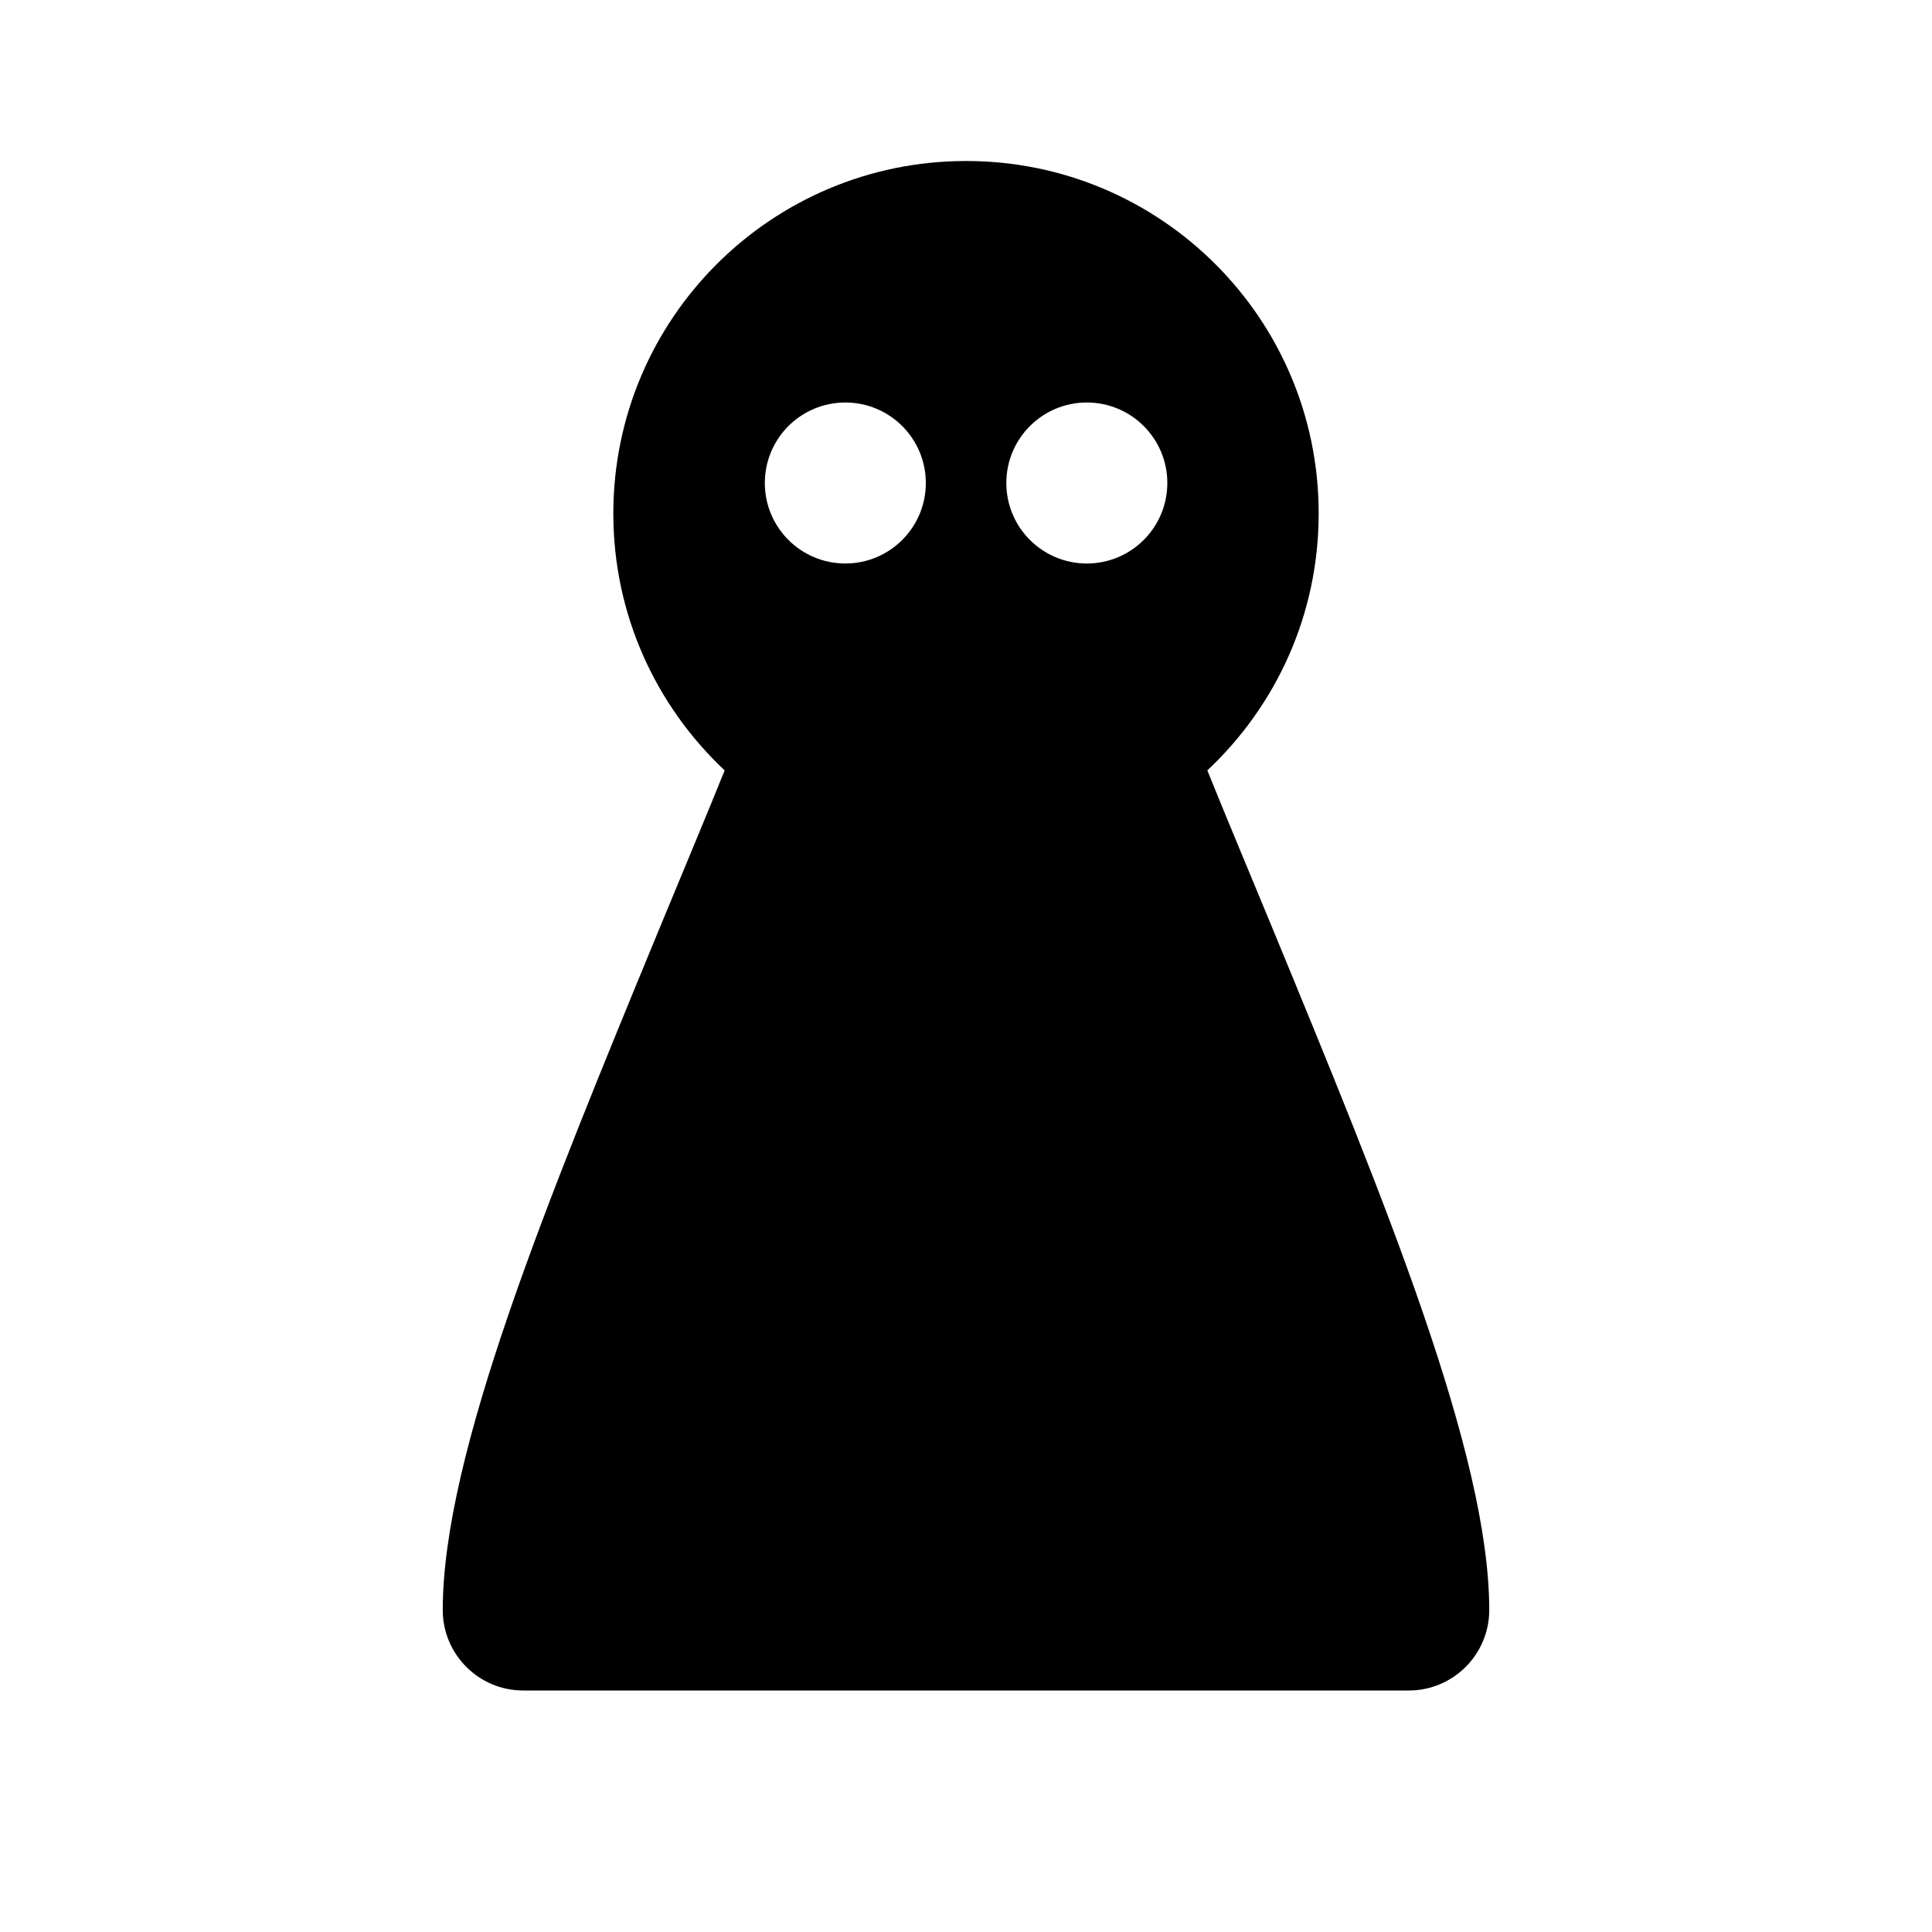
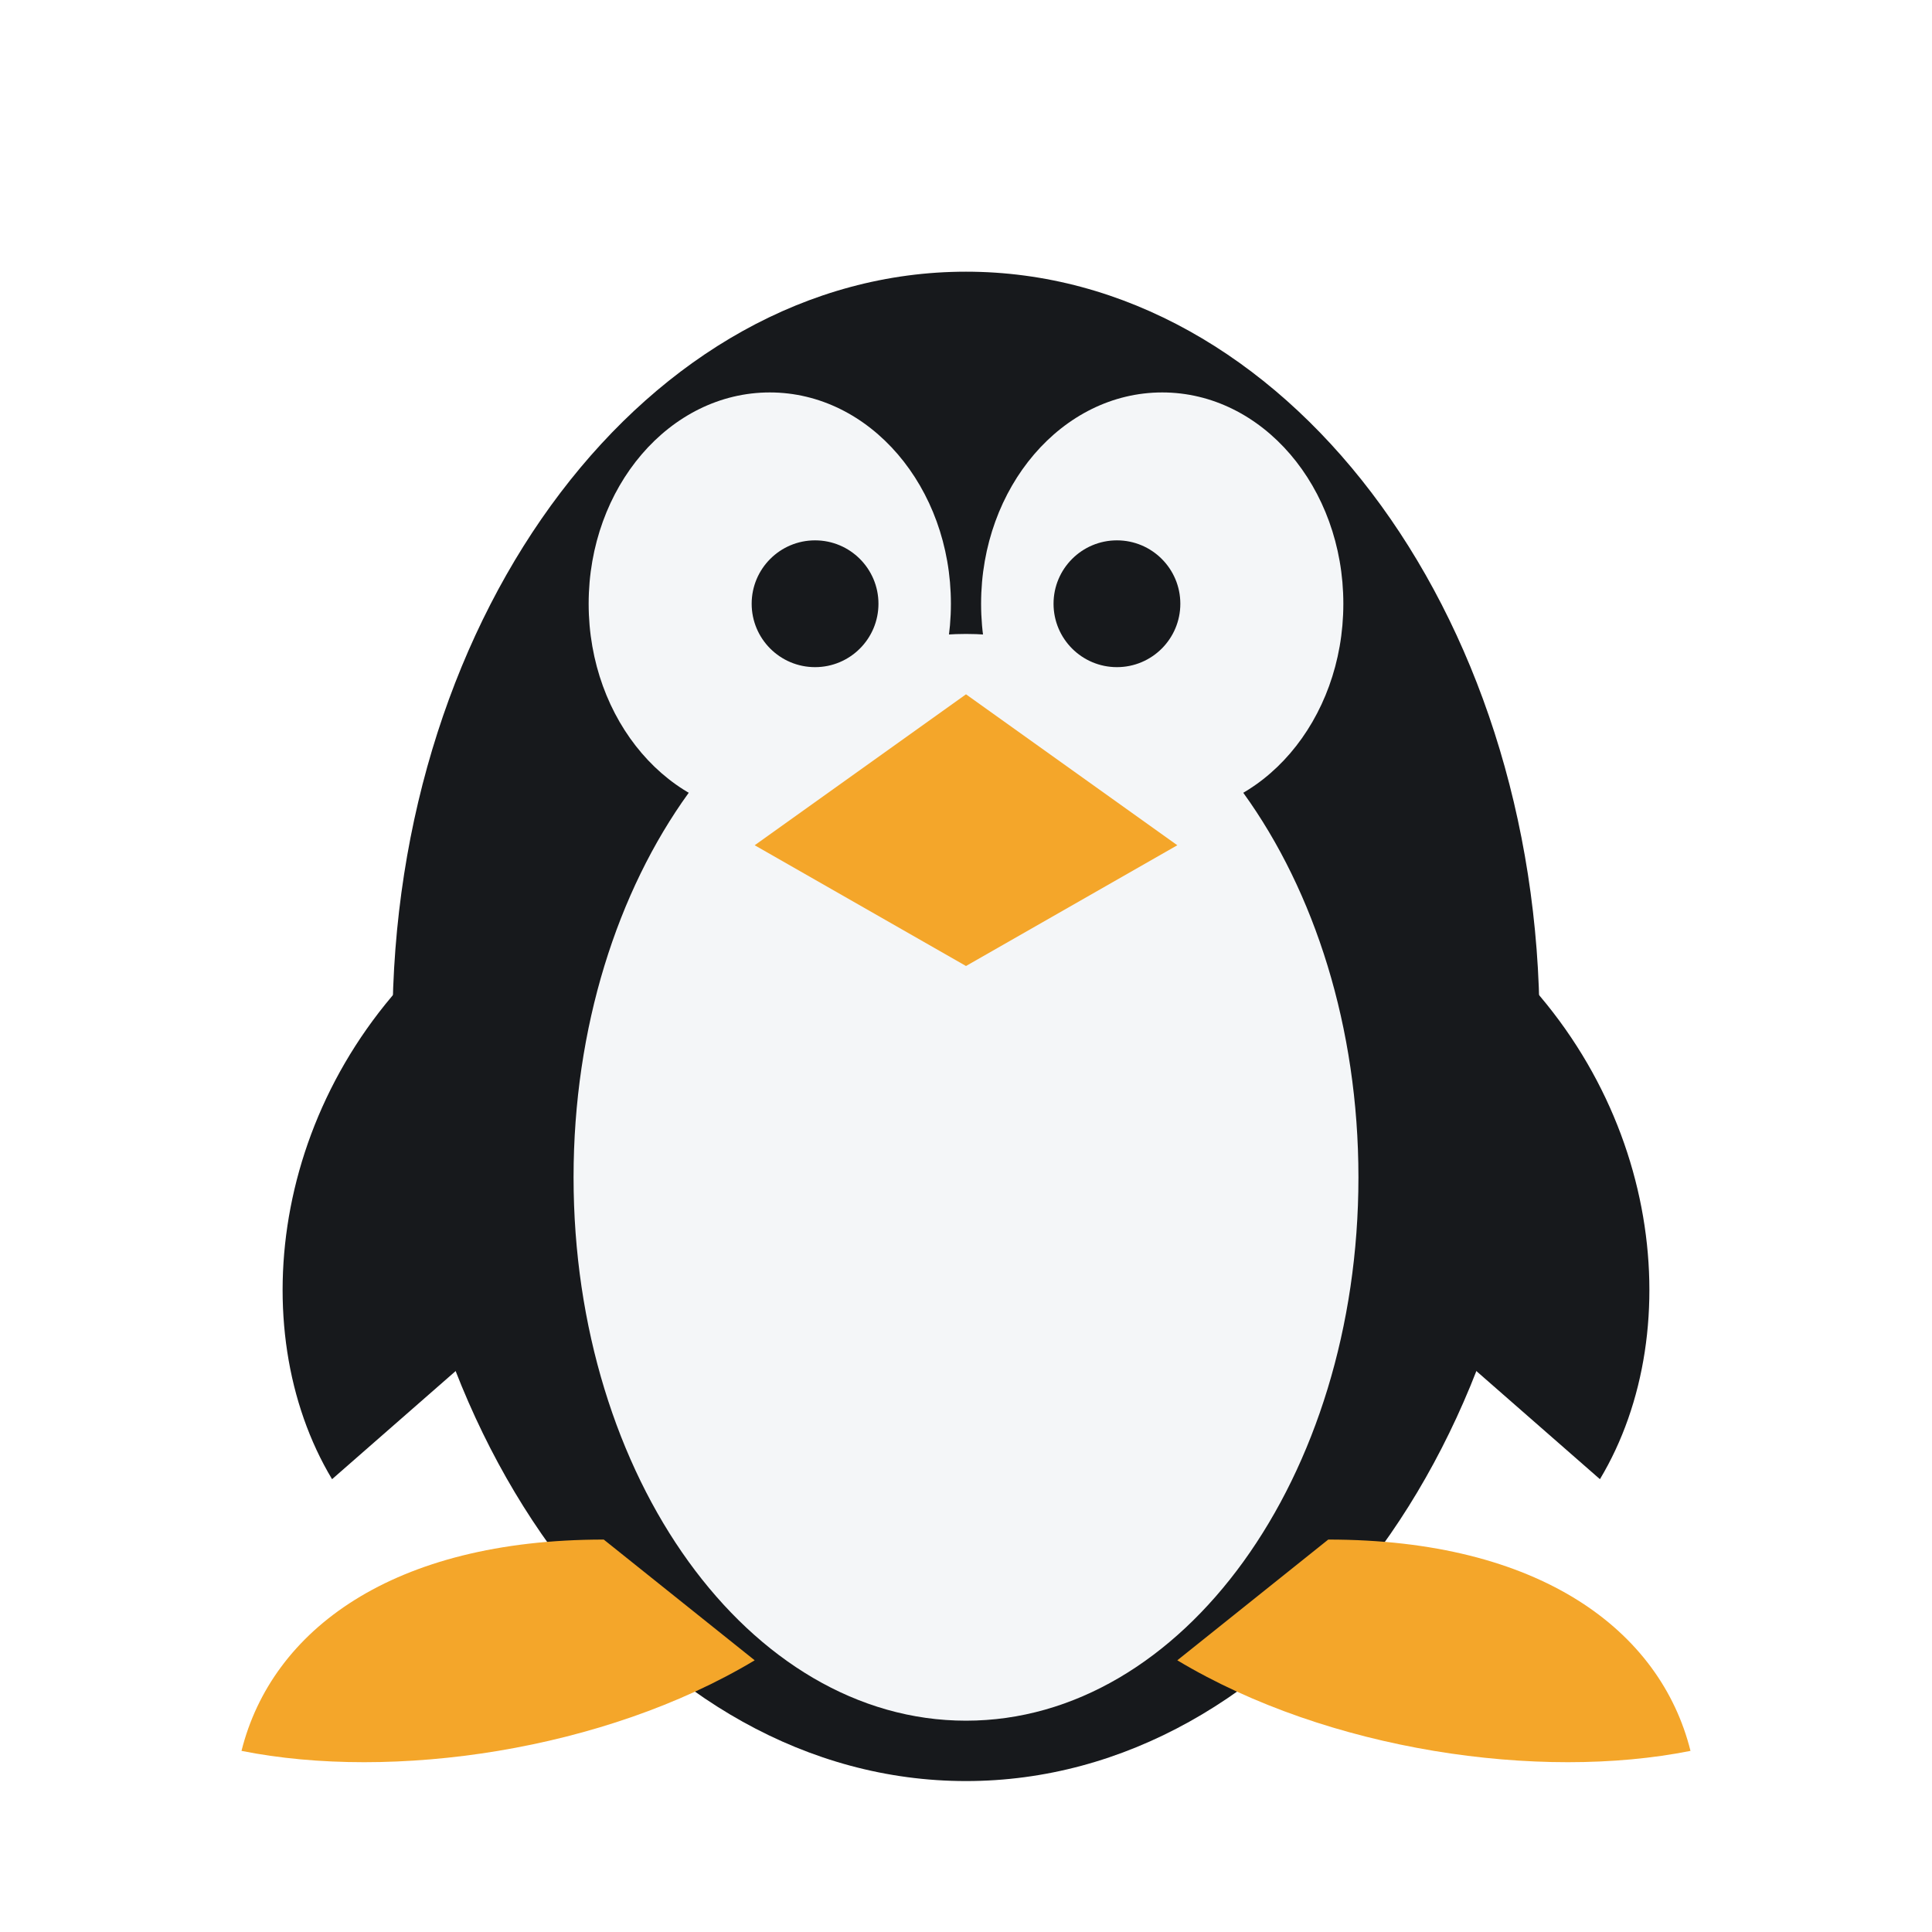
- <svg xmlns="http://www.w3.org/2000/svg" viewBox="0 0 24 24" width="24" height="24" fill="currentColor" aria-hidden="true">
-   <path d="M12.001 2c-2.42 0-4.382 1.96-4.382 4.38 0 1.258.531 2.39 1.383 3.19-.244.606-.525 1.272-.806 1.954-1.398 3.39-2.696 6.54-2.696 8.476 0 .552.448 1 1 1h11c.552 0 1-.448 1-1 0-1.936-1.298-5.086-2.696-8.476-.281-.682-.562-1.348-.806-1.954.852-.8 1.383-1.932 1.383-3.19C16.383 3.96 14.421 2 12.001 2zm-1.5 5a1 1 0 110-2 1 1 0 010 2zm3 0a1 1 0 110-2 1 1 0 010 2z" />
+ <svg xmlns="http://www.w3.org/2000/svg" viewBox="0 0 64 64" width="64" height="64" role="img" aria-label="Linux">
+   <ellipse cx="32" cy="34" rx="19" ry="25" fill="#17191c" />
+   <ellipse cx="32" cy="39" rx="13" ry="18" fill="#f4f6f8" />
+   <ellipse cx="25.5" cy="20" rx="6" ry="7" fill="#f4f6f8" />
+   <ellipse cx="38.5" cy="20" rx="6" ry="7" fill="#f4f6f8" />
+   <circle cx="27" cy="20" r="2.1" fill="#17191c" />
+   <circle cx="37" cy="20" r="2.1" fill="#17191c" />
+   <path d="M32 23l-7 5 7 4 7-4z" fill="#f4a62a" />
+   <path d="M20 51c-7 0-11 3-12 7 5 1 12 0 17-3z" fill="#f4a62a" />
+   <path d="M44 51c7 0 11 3 12 7-5 1-12 0-17-3z" fill="#f4a62a" />
+   <path d="M15 31c-6 5-7 13-4 18l8-7z" fill="#17191c" />
+   <path d="M49 31c6 5 7 13 4 18l-8-7z" fill="#17191c" />
</svg>
